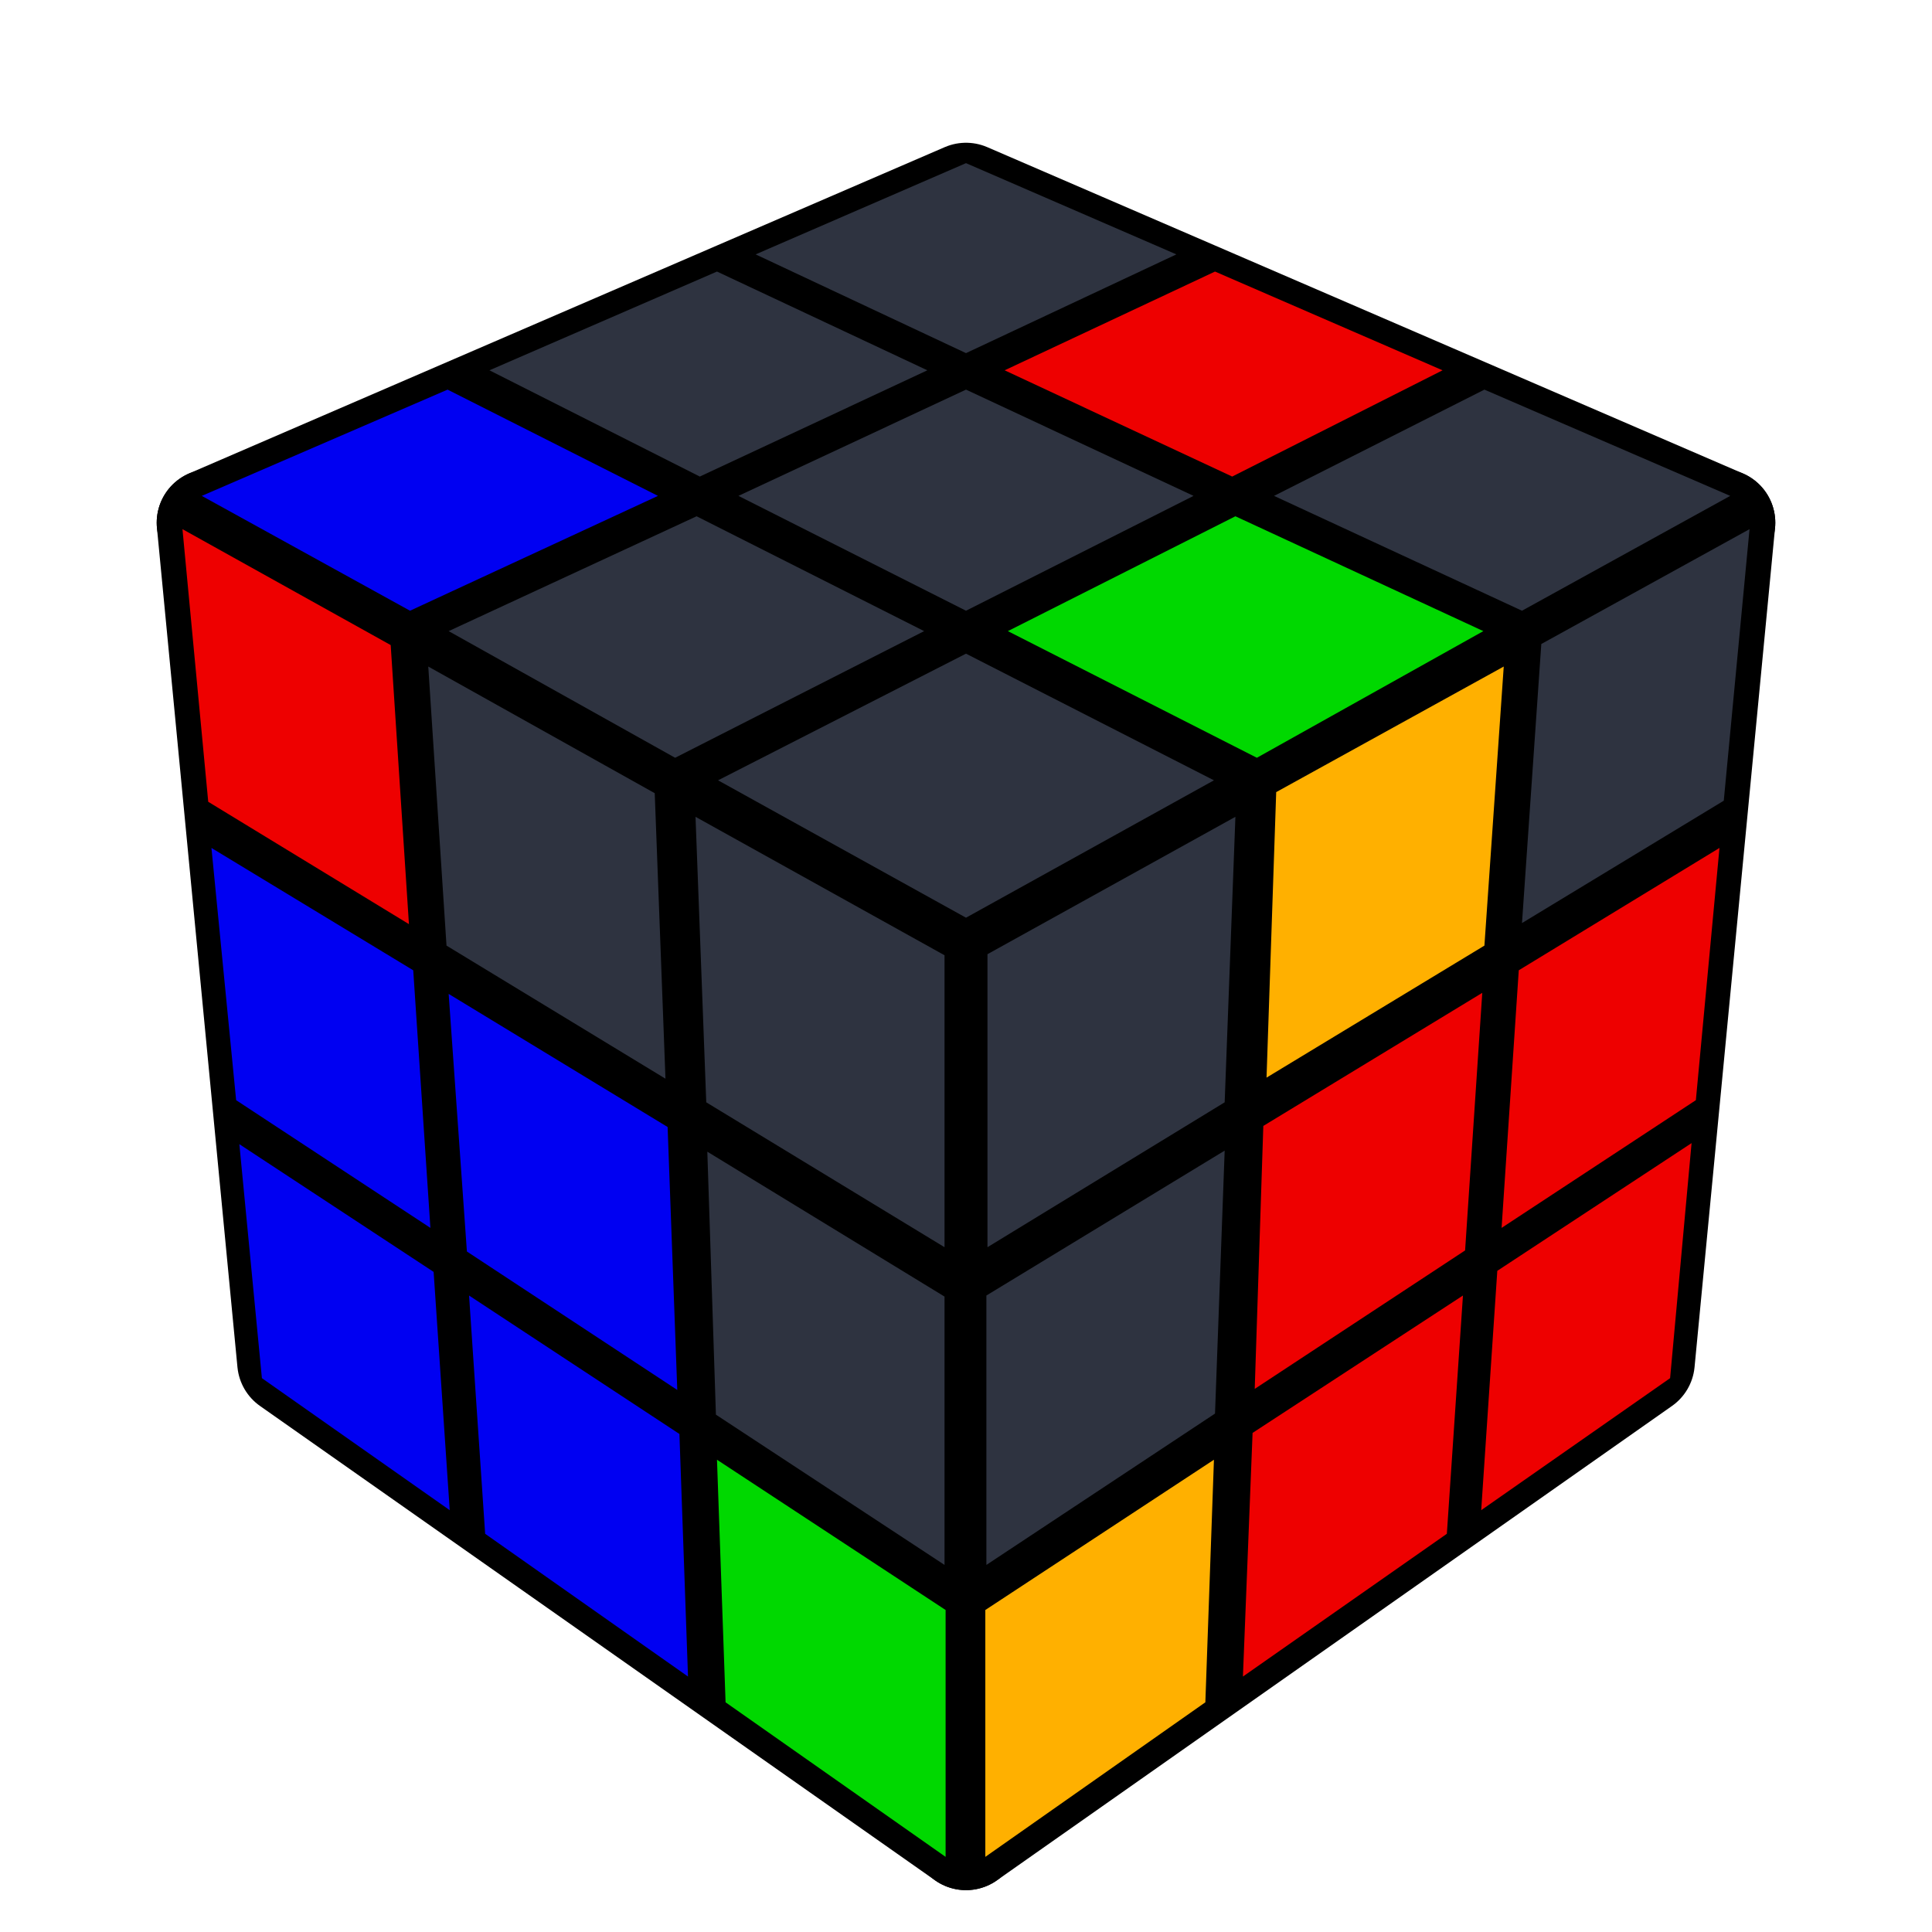
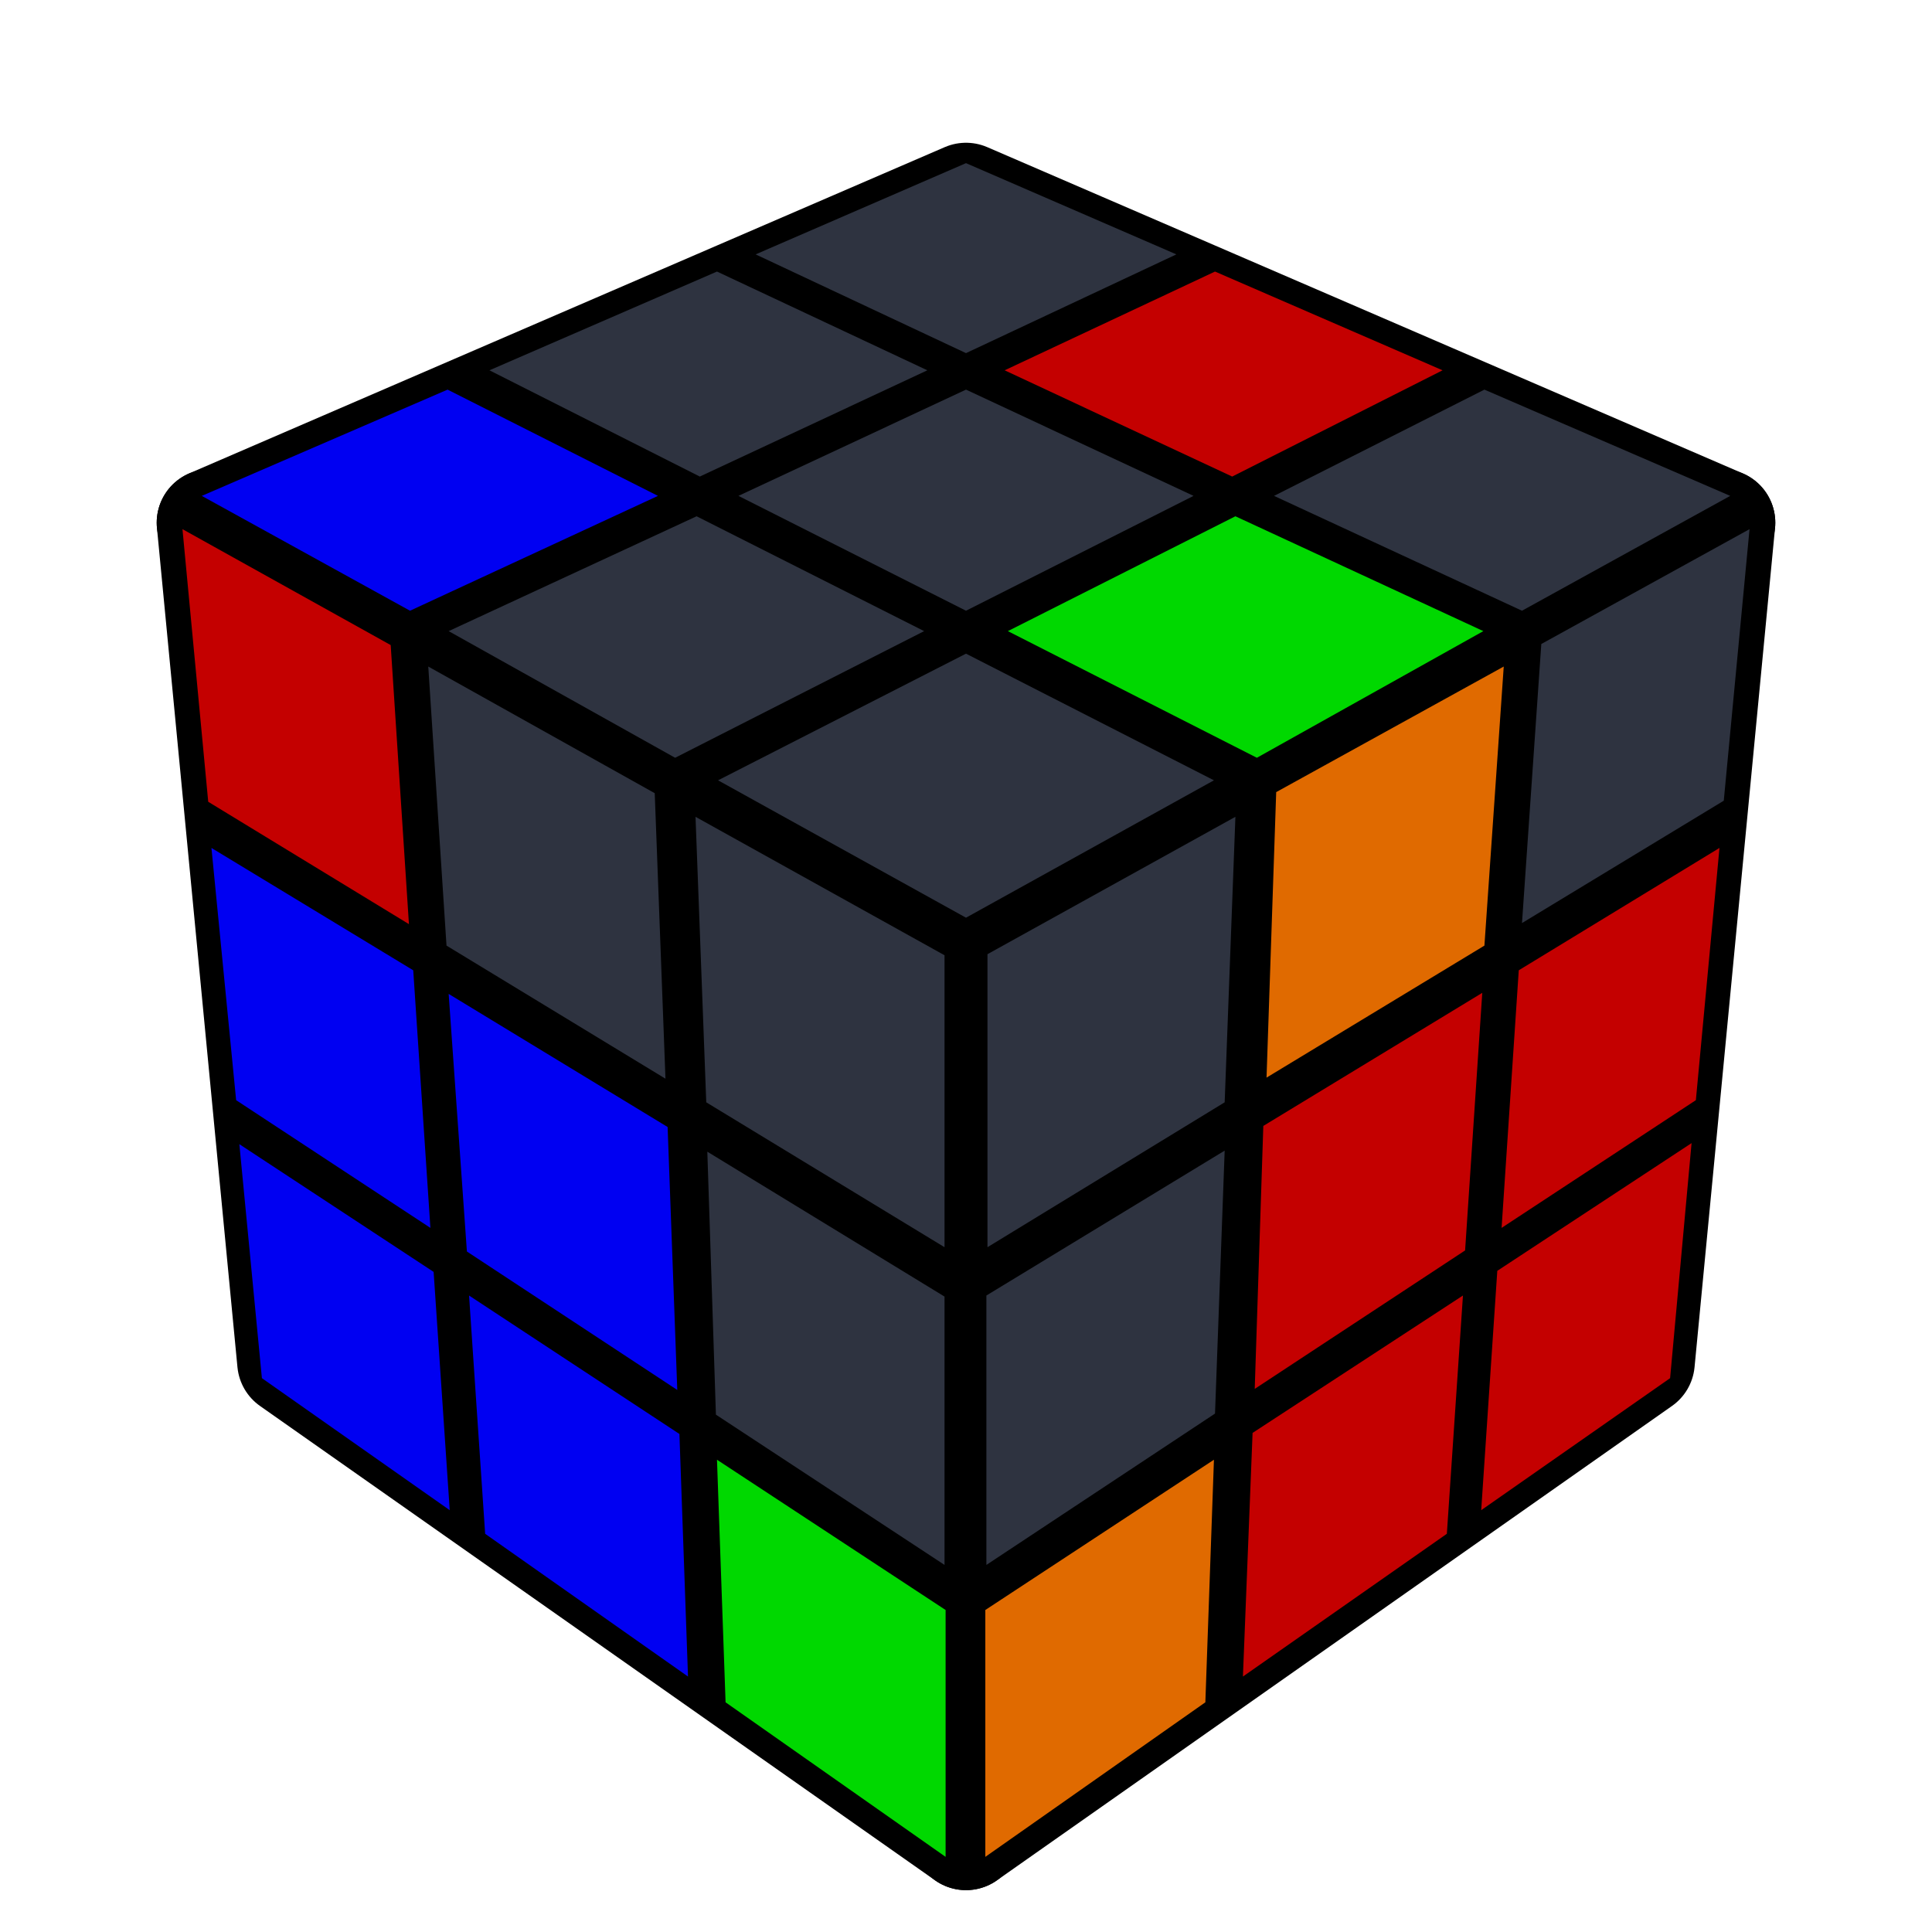
<svg xmlns="http://www.w3.org/2000/svg" version="1.1" width="180" height="180" viewBox="-0.9 -0.9 1.8 1.8">
  <g style="stroke-width:0.1;stroke-linejoin:round;opacity:1">
    <polygon fill="#000000" stroke="#000000" points="-4.9165444344952E-17,-0.717 0.704,-0.413 6.3108540577985E-17,-0.022 -0.704,-0.413" />
    <polygon fill="#000000" stroke="#000000" points="6.3108540577985E-17,-0.022 0.704,-0.413 0.629,0.369 5.5589468959362E-17,0.811" />
    <polygon fill="#000000" stroke="#000000" points="-0.704,-0.413 6.3108540577985E-17,-0.022 5.5589468959362E-17,0.811 -0.629,0.369" />
  </g>
  <g style="opacity:1;stroke-opacity:0.5;stroke-width:0;stroke-linejoin:round">
    <polygon fill="#2E3340" stroke="#000000" points="-4.9439549272153E-17,-0.748 0.196,-0.663 -1.6979580126642E-17,-0.571 -0.196,-0.663" />
-     <polygon fill="#EE0000" stroke="#000000" points="0.232,-0.647 0.444,-0.555 0.248,-0.456 0.036,-0.555" />
+     <polygon fill="#C40000" stroke="#000000" points="0.232,-0.647 0.444,-0.555 0.248,-0.456 0.036,-0.555" />
    <polygon fill="#2E3340" stroke="#000000" points="0.483,-0.537 0.712,-0.438 0.518,-0.331 0.287,-0.438" />
    <polygon fill="#2E3340" stroke="#000000" points="-0.232,-0.647 -0.036,-0.555 -0.248,-0.456 -0.444,-0.555" />
    <polygon fill="#2E3340" stroke="#000000" points="-1.1906711768916E-17,-0.537 0.212,-0.438 1.3125827139793E-17,-0.331 -0.212,-0.438" />
    <polygon fill="#00D800" stroke="#000000" points="0.251,-0.419 0.482,-0.312 0.271,-0.194 0.039,-0.312" />
    <polygon fill="#0000F2" stroke="#000000" points="-0.483,-0.537 -0.287,-0.438 -0.518,-0.331 -0.712,-0.438" />
    <polygon fill="#2E3340" stroke="#000000" points="-0.251,-0.419 -0.039,-0.312 -0.271,-0.194 -0.482,-0.312" />
    <polygon fill="#2E3340" stroke="#000000" points="1.9219742927126E-17,-0.291 0.231,-0.173 6.3251582941518E-17,-0.045 -0.231,-0.173" />
    <polygon fill="#2E3340" stroke="#000000" points="0.02,-0.011 0.251,-0.139 0.241,0.127 0.02,0.262" />
-     <polygon fill="#FFB000" stroke="#000000" points="0.289,-0.162 0.501,-0.279 0.483,-0.019 0.28,0.104" />
+     <polygon fill="#E06A00" stroke="#000000" points="0.289,-0.162 0.501,-0.279 0.483,-0.019 0.28,0.104" />
    <polygon fill="#2E3340" stroke="#000000" points="0.536,-0.3 0.73,-0.407 0.706,-0.154 0.518,-0.04" />
    <polygon fill="#2E3340" stroke="#000000" points="0.019,0.307 0.241,0.172 0.232,0.417 0.019,0.558" />
-     <polygon fill="#EE0000" stroke="#000000" points="0.277,0.149 0.481,0.025 0.465,0.265 0.269,0.394" />
-     <polygon fill="#EE0000" stroke="#000000" points="0.515,0.004 0.702,-0.11 0.68,0.125 0.499,0.244" />
-     <polygon fill="#FFB000" stroke="#000000" points="0.018,0.6 0.231,0.46 0.223,0.686 0.018,0.83" />
-     <polygon fill="#EE0000" stroke="#000000" points="0.267,0.435 0.463,0.307 0.448,0.529 0.258,0.662" />
-     <polygon fill="#EE0000" stroke="#000000" points="0.495,0.284 0.676,0.165 0.656,0.384 0.48,0.507" />
-     <polygon fill="#EE0000" stroke="#000000" points="-0.73,-0.407 -0.536,-0.299 -0.519,-0.039 -0.706,-0.153" />
+     <polygon fill="#C40000" stroke="#000000" points="0.277,0.149 0.481,0.025 0.465,0.265 0.269,0.394" />
+     <polygon fill="#C40000" stroke="#000000" points="0.515,0.004 0.702,-0.11 0.68,0.125 0.499,0.244" />
+     <polygon fill="#E06A00" stroke="#000000" points="0.018,0.6 0.231,0.46 0.223,0.686 0.018,0.83" />
+     <polygon fill="#C40000" stroke="#000000" points="0.267,0.435 0.463,0.307 0.448,0.529 0.258,0.662" />
+     <polygon fill="#C40000" stroke="#000000" points="0.495,0.284 0.676,0.165 0.656,0.384 0.48,0.507" />
+     <polygon fill="#C40000" stroke="#000000" points="-0.73,-0.407 -0.536,-0.299 -0.519,-0.039 -0.706,-0.153" />
    <polygon fill="#2E3340" stroke="#000000" points="-0.501,-0.279 -0.29,-0.161 -0.28,0.105 -0.484,-0.019" />
    <polygon fill="#2E3340" stroke="#000000" points="-0.252,-0.139 -0.02,-0.01 -0.02,0.262 -0.242,0.127" />
    <polygon fill="#0000F2" stroke="#000000" points="-0.703,-0.11 -0.515,0.004 -0.499,0.244 -0.68,0.125" />
    <polygon fill="#0000F2" stroke="#000000" points="-0.482,0.026 -0.278,0.15 -0.269,0.395 -0.465,0.266" />
    <polygon fill="#2E3340" stroke="#000000" points="-0.241,0.173 -0.02,0.308 -0.02,0.558 -0.233,0.418" />
    <polygon fill="#0000F2" stroke="#000000" points="-0.677,0.166 -0.496,0.285 -0.481,0.507 -0.656,0.384" />
    <polygon fill="#0000F2" stroke="#000000" points="-0.463,0.307 -0.267,0.436 -0.259,0.662 -0.448,0.529" />
    <polygon fill="#00D800" stroke="#000000" points="-0.232,0.46 -0.019,0.6 -0.019,0.83 -0.224,0.686" />
  </g>
</svg>
